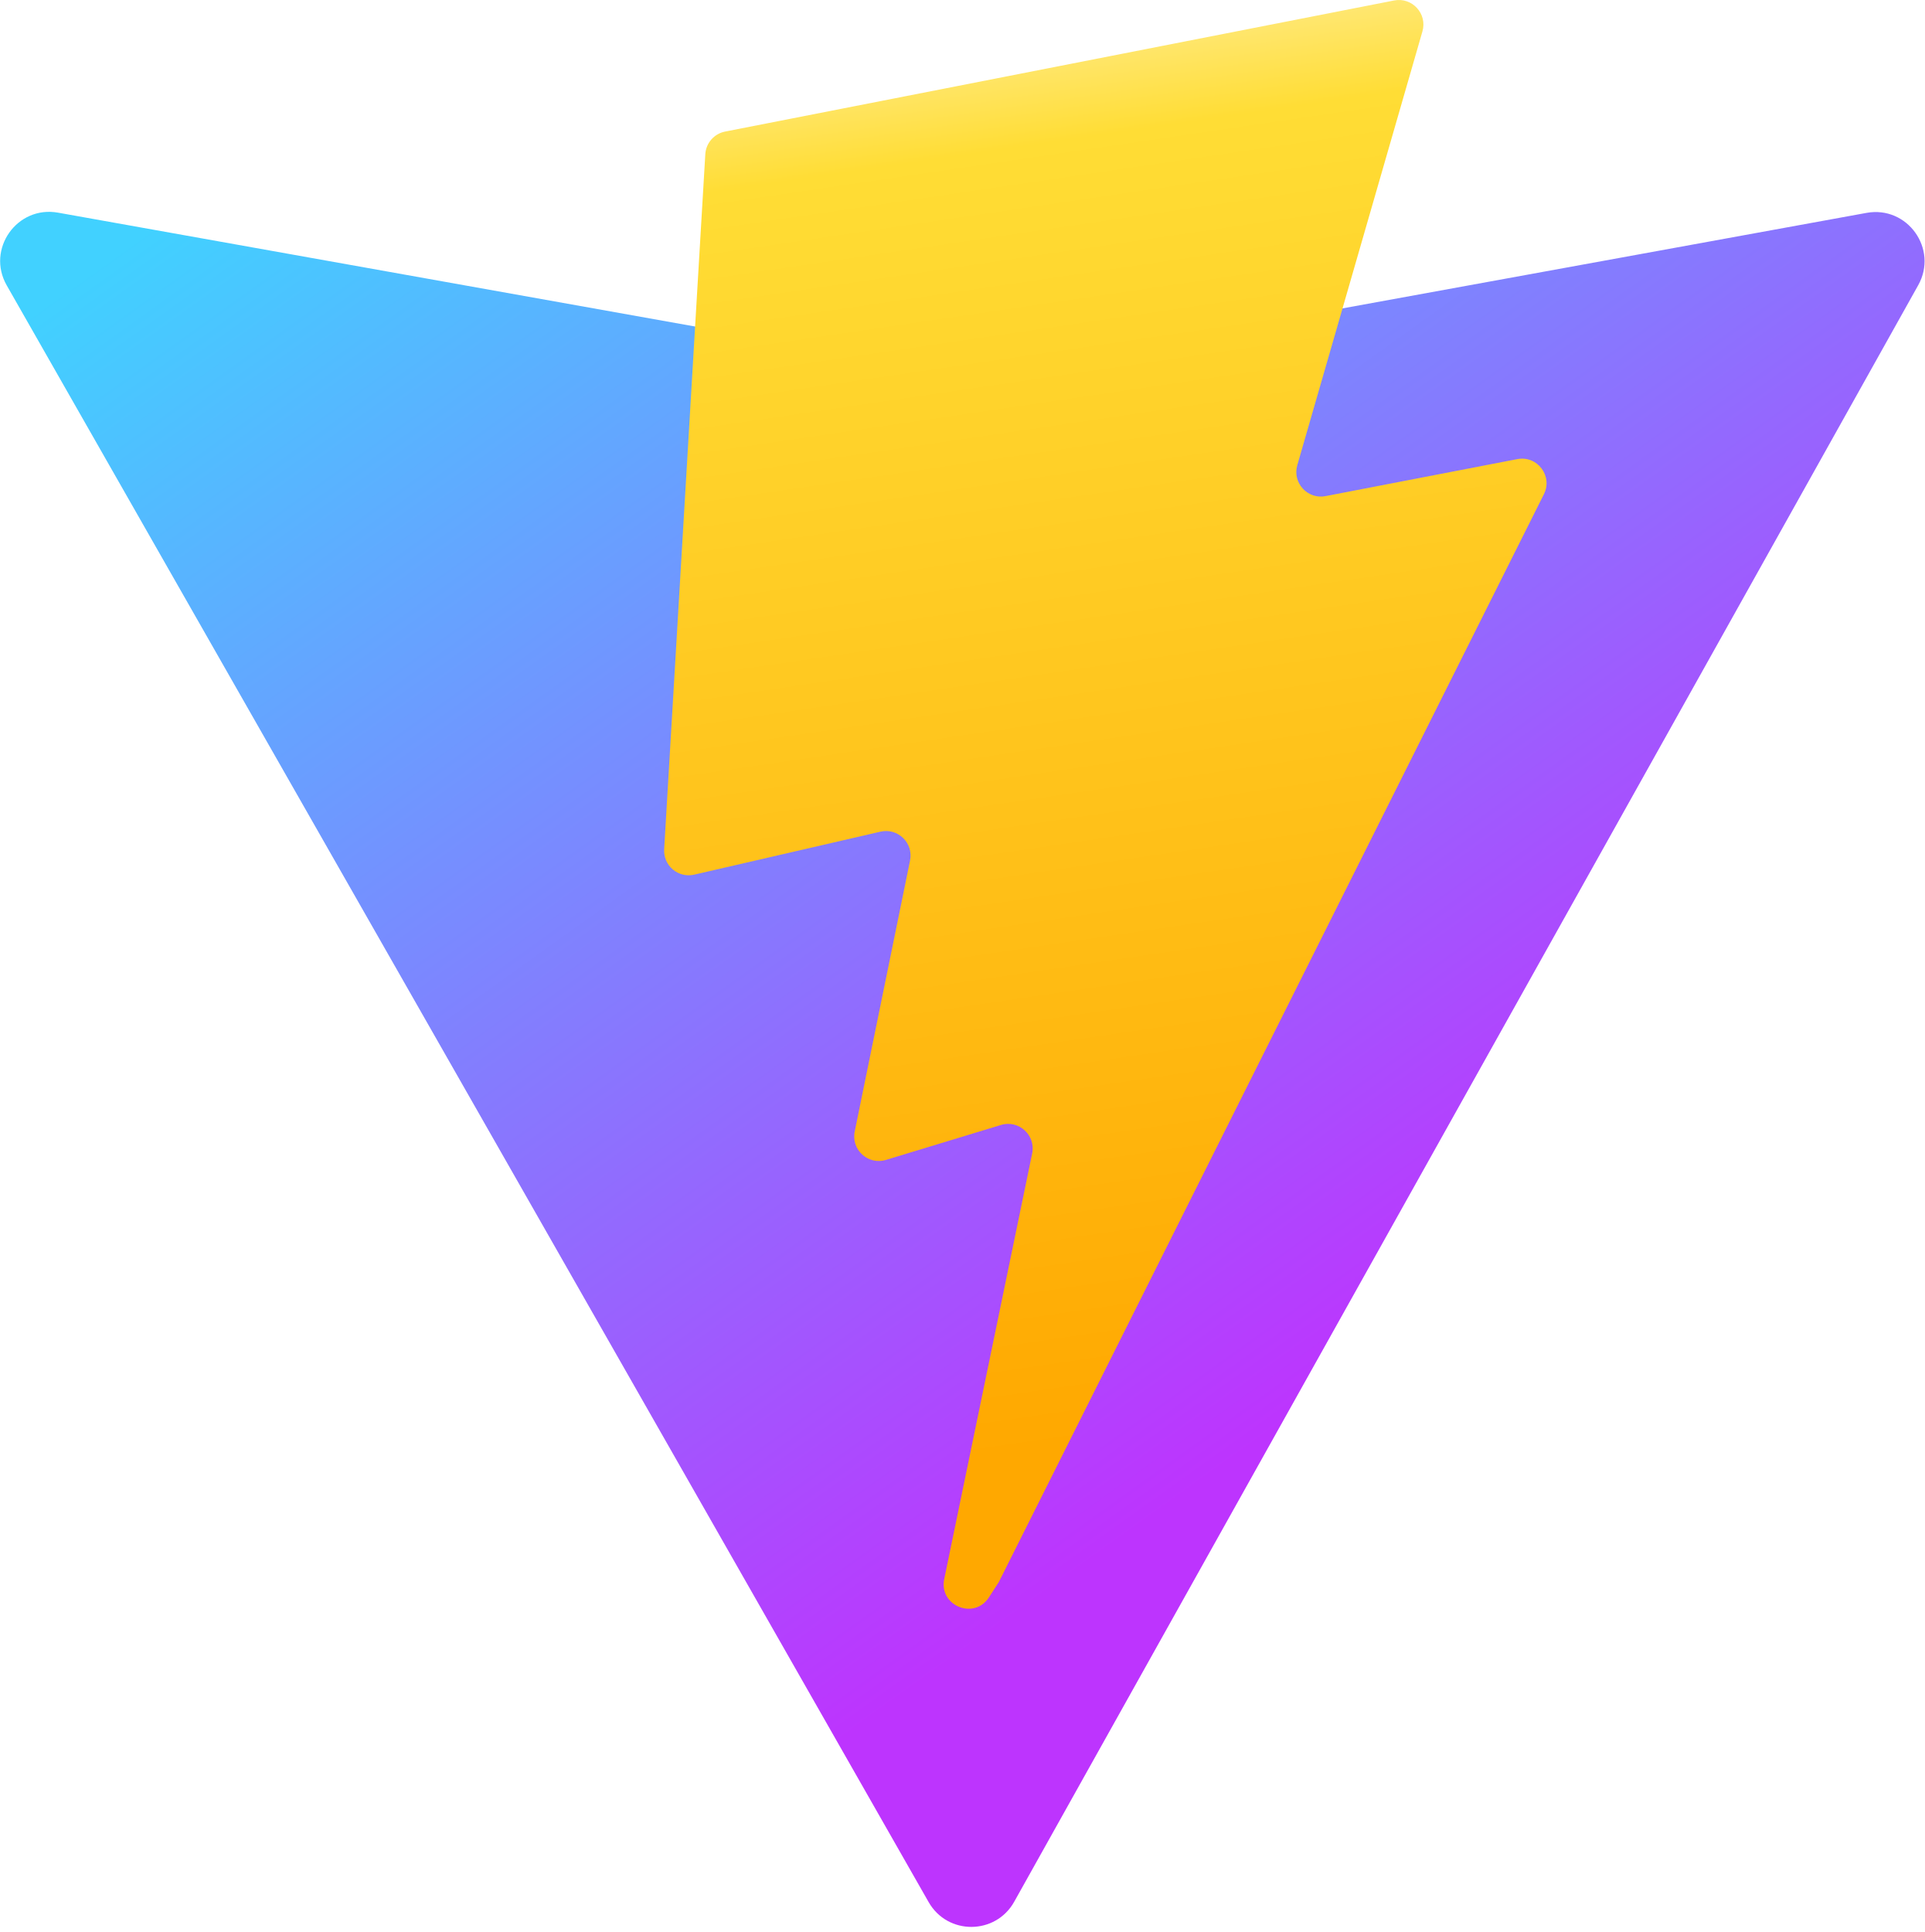
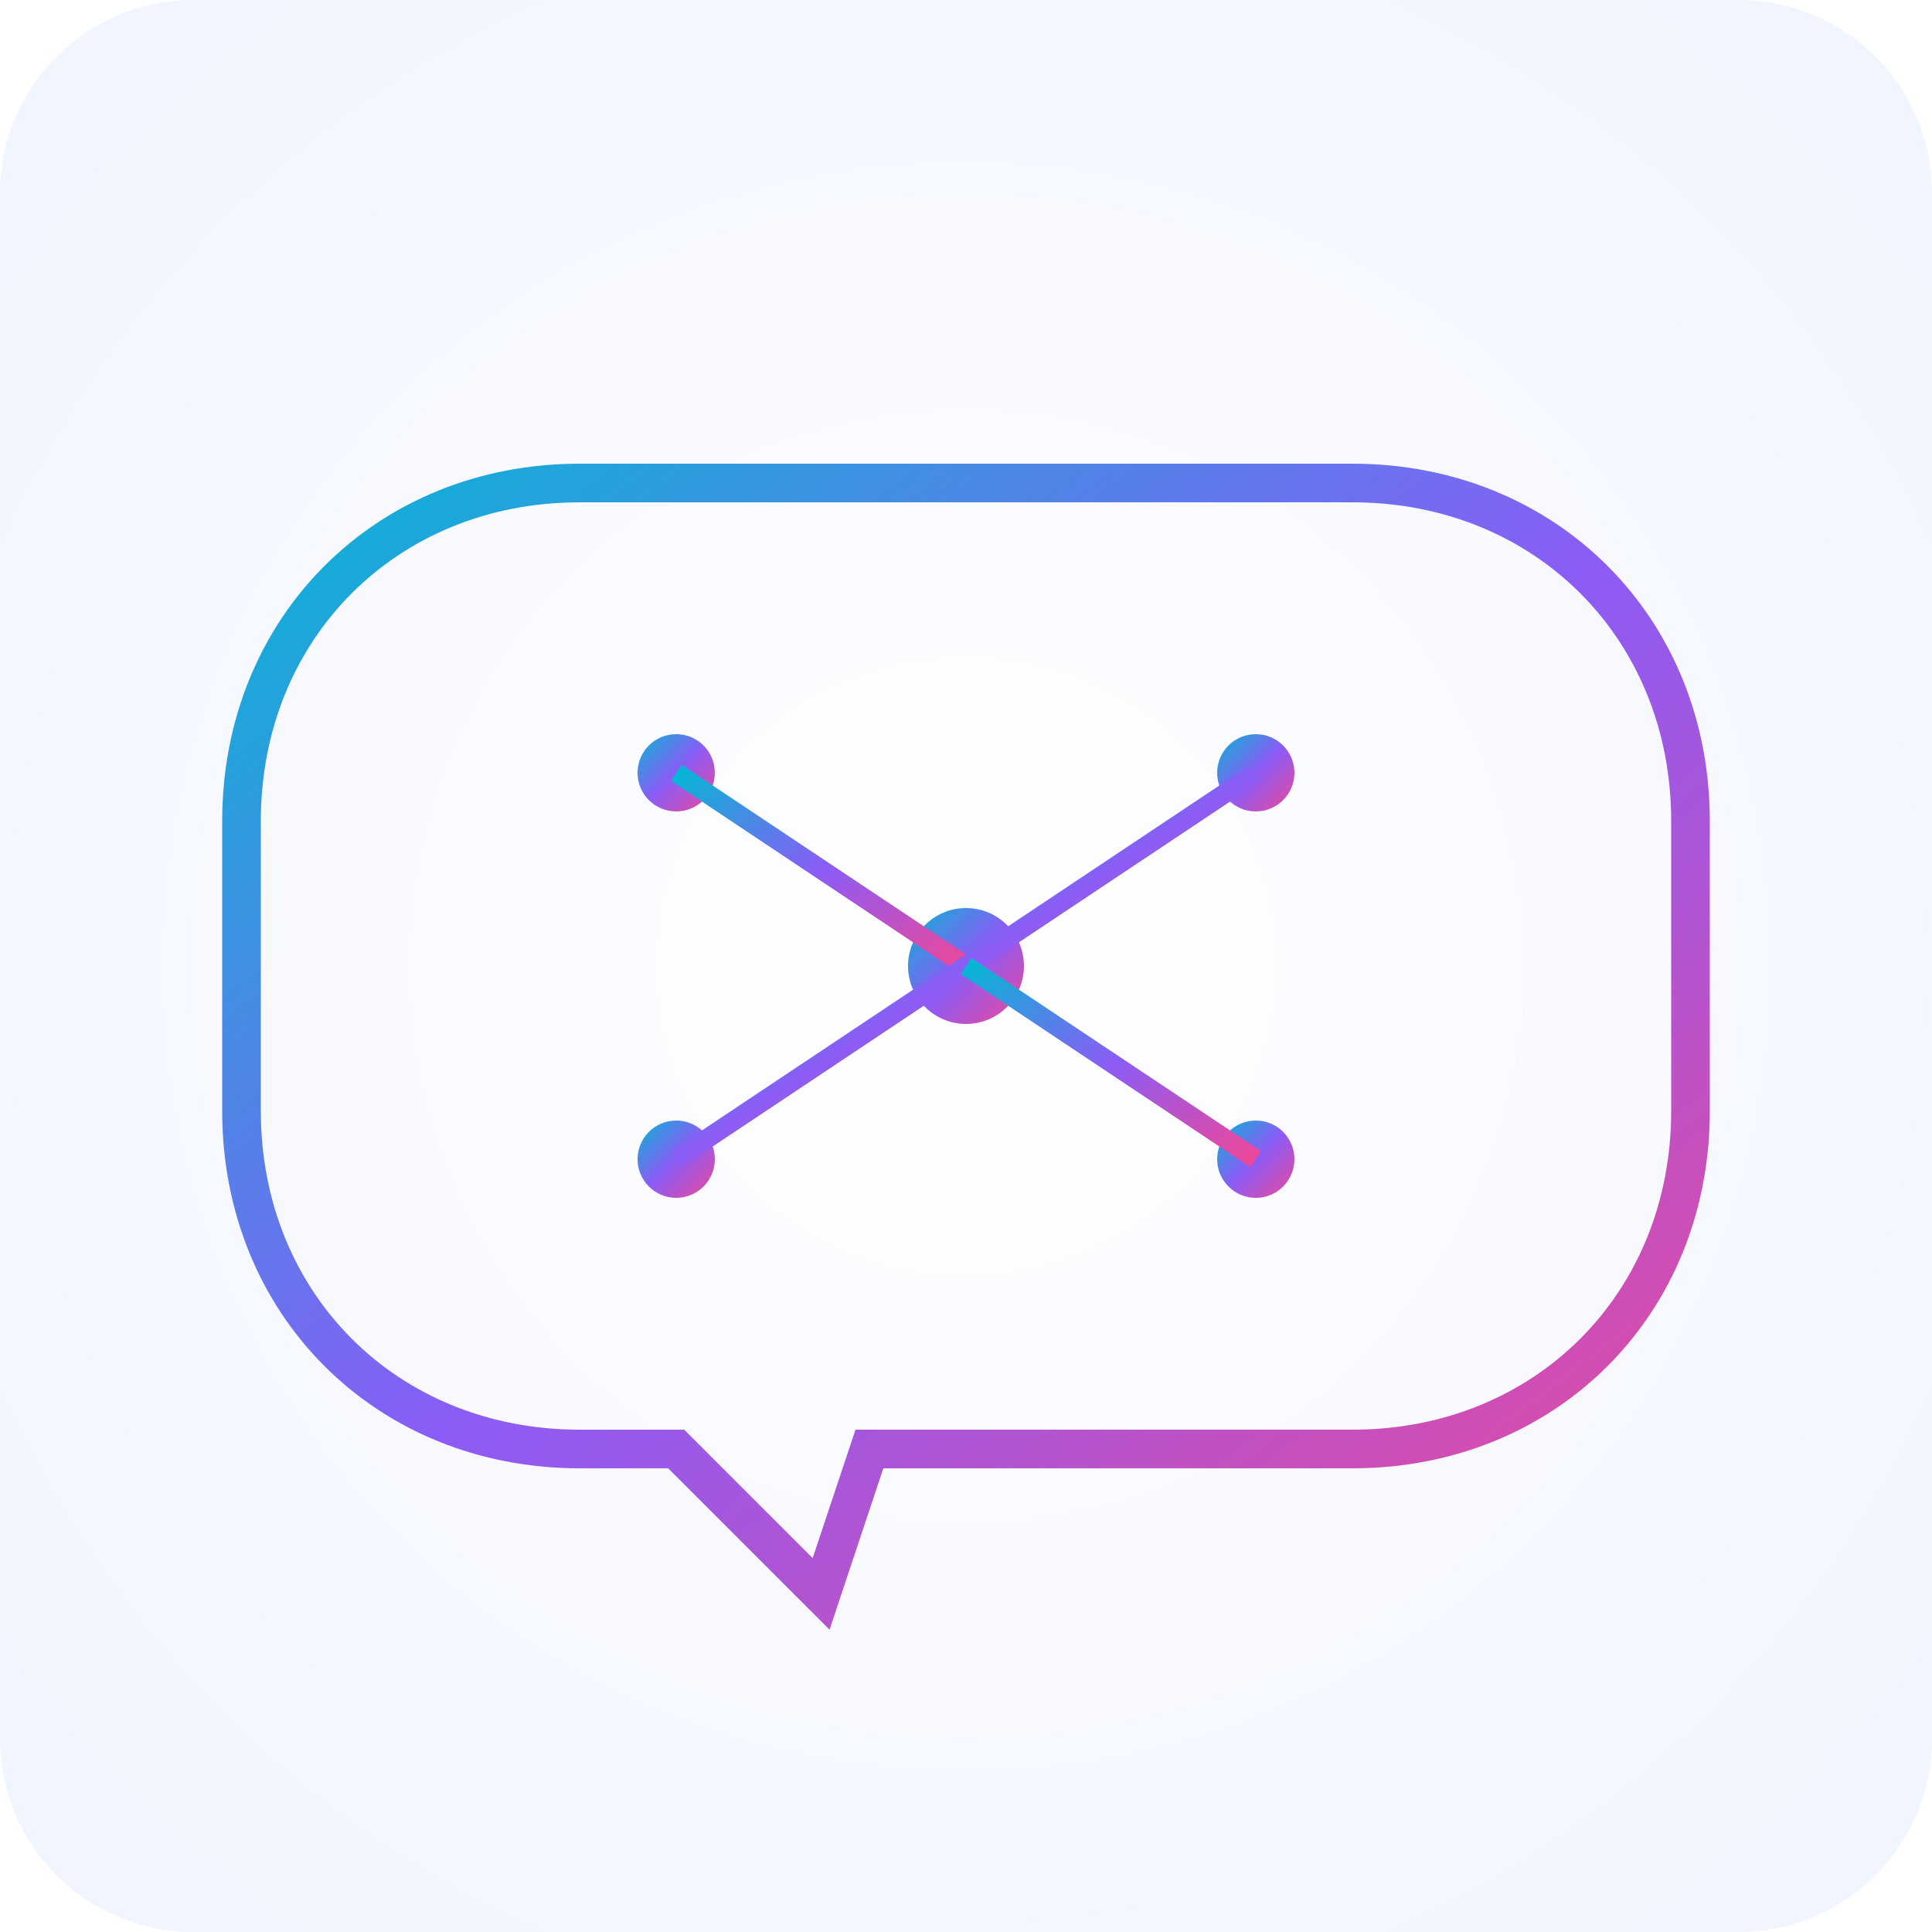
- <svg xmlns="http://www.w3.org/2000/svg" aria-hidden="true" role="img" class="iconify iconify--logos" width="31.88" height="32" preserveAspectRatio="xMidYMid meet" viewBox="0 0 256 257">
+ <svg xmlns="http://www.w3.org/2000/svg" width="200" height="200" viewBox="0 0 200 200">
  <defs>
-     <linearGradient id="IconifyId1813088fe1fbc01fb466" x1="-.828%" x2="57.636%" y1="7.652%" y2="78.411%">
-       <stop offset="0%" stop-color="#41D1FF" />
-       <stop offset="100%" stop-color="#BD34FE" />
+     <linearGradient id="primaryGradient" x1="0%" y1="0%" x2="100%" y2="100%">
+       <stop offset="0%" stop-color="#06b6d4" />
+       <stop offset="50%" stop-color="#8b5cf6" />
+       <stop offset="100%" stop-color="#ec4899" />
    </linearGradient>
-     <linearGradient id="IconifyId1813088fe1fbc01fb467" x1="43.376%" x2="50.316%" y1="2.242%" y2="89.03%">
-       <stop offset="0%" stop-color="#FFEA83" />
-       <stop offset="8.333%" stop-color="#FFDD35" />
-       <stop offset="100%" stop-color="#FFA800" />
-     </linearGradient>
+     <radialGradient id="bgGradient" cx="50%" cy="50%" r="70%">
+       <stop offset="0%" stop-color="#ffffff" />
+       <stop offset="100%" stop-color="#f0f4ff" />
+     </radialGradient>
  </defs>
-   <path fill="url(#IconifyId1813088fe1fbc01fb466)" d="M255.153 37.938L134.897 252.976c-2.483 4.44-8.862 4.466-11.382.048L.875 37.958c-2.746-4.814 1.371-10.646 6.827-9.67l120.385 21.517a6.537 6.537 0 0 0 2.322-.004l117.867-21.483c5.438-.991 9.574 4.796 6.877 9.62Z" />
-   <path fill="url(#IconifyId1813088fe1fbc01fb467)" d="M185.432.063L96.44 17.501a3.268 3.268 0 0 0-2.634 3.014l-5.474 92.456a3.268 3.268 0 0 0 3.997 3.378l24.777-5.718c2.318-.535 4.413 1.507 3.936 3.838l-7.361 36.047c-.495 2.426 1.782 4.5 4.151 3.78l15.304-4.649c2.372-.72 4.652 1.36 4.15 3.788l-11.698 56.621c-.732 3.542 3.979 5.473 5.943 2.437l1.313-2.028l72.516-144.72c1.215-2.423-.88-5.186-3.54-4.672l-25.505 4.922c-2.396.462-4.435-1.77-3.759-4.114l16.646-57.705c.677-2.35-1.37-4.583-3.769-4.113Z" />
+   <rect width="200" height="200" fill="url(#bgGradient)" rx="20" ry="20" />
+   <path d="M60 50 C40 50, 25 65, 25 85 L25 115 C25 135, 40 150, 60 150 L70 150 L85 165 L90 150 L140 150 C160 150, 175 135, 175 115 L175 85 C175 65, 160 50, 140 50 Z" fill="none" stroke="url(#primaryGradient)" stroke-width="4" />
+   <circle cx="100" cy="100" r="6" fill="url(#primaryGradient)" />
+   <circle cx="70" cy="80" r="4" fill="url(#primaryGradient)" />
+   <circle cx="130" cy="80" r="4" fill="url(#primaryGradient)" />
+   <circle cx="70" cy="120" r="4" fill="url(#primaryGradient)" />
+   <circle cx="130" cy="120" r="4" fill="url(#primaryGradient)" />
+   <line x1="100" y1="100" x2="70" y2="80" stroke="url(#primaryGradient)" stroke-width="2" />
+   <line x1="100" y1="100" x2="130" y2="80" stroke="url(#primaryGradient)" stroke-width="2" />
+   <line x1="100" y1="100" x2="70" y2="120" stroke="url(#primaryGradient)" stroke-width="2" />
+   <line x1="100" y1="100" x2="130" y2="120" stroke="url(#primaryGradient)" stroke-width="2" />
</svg>
